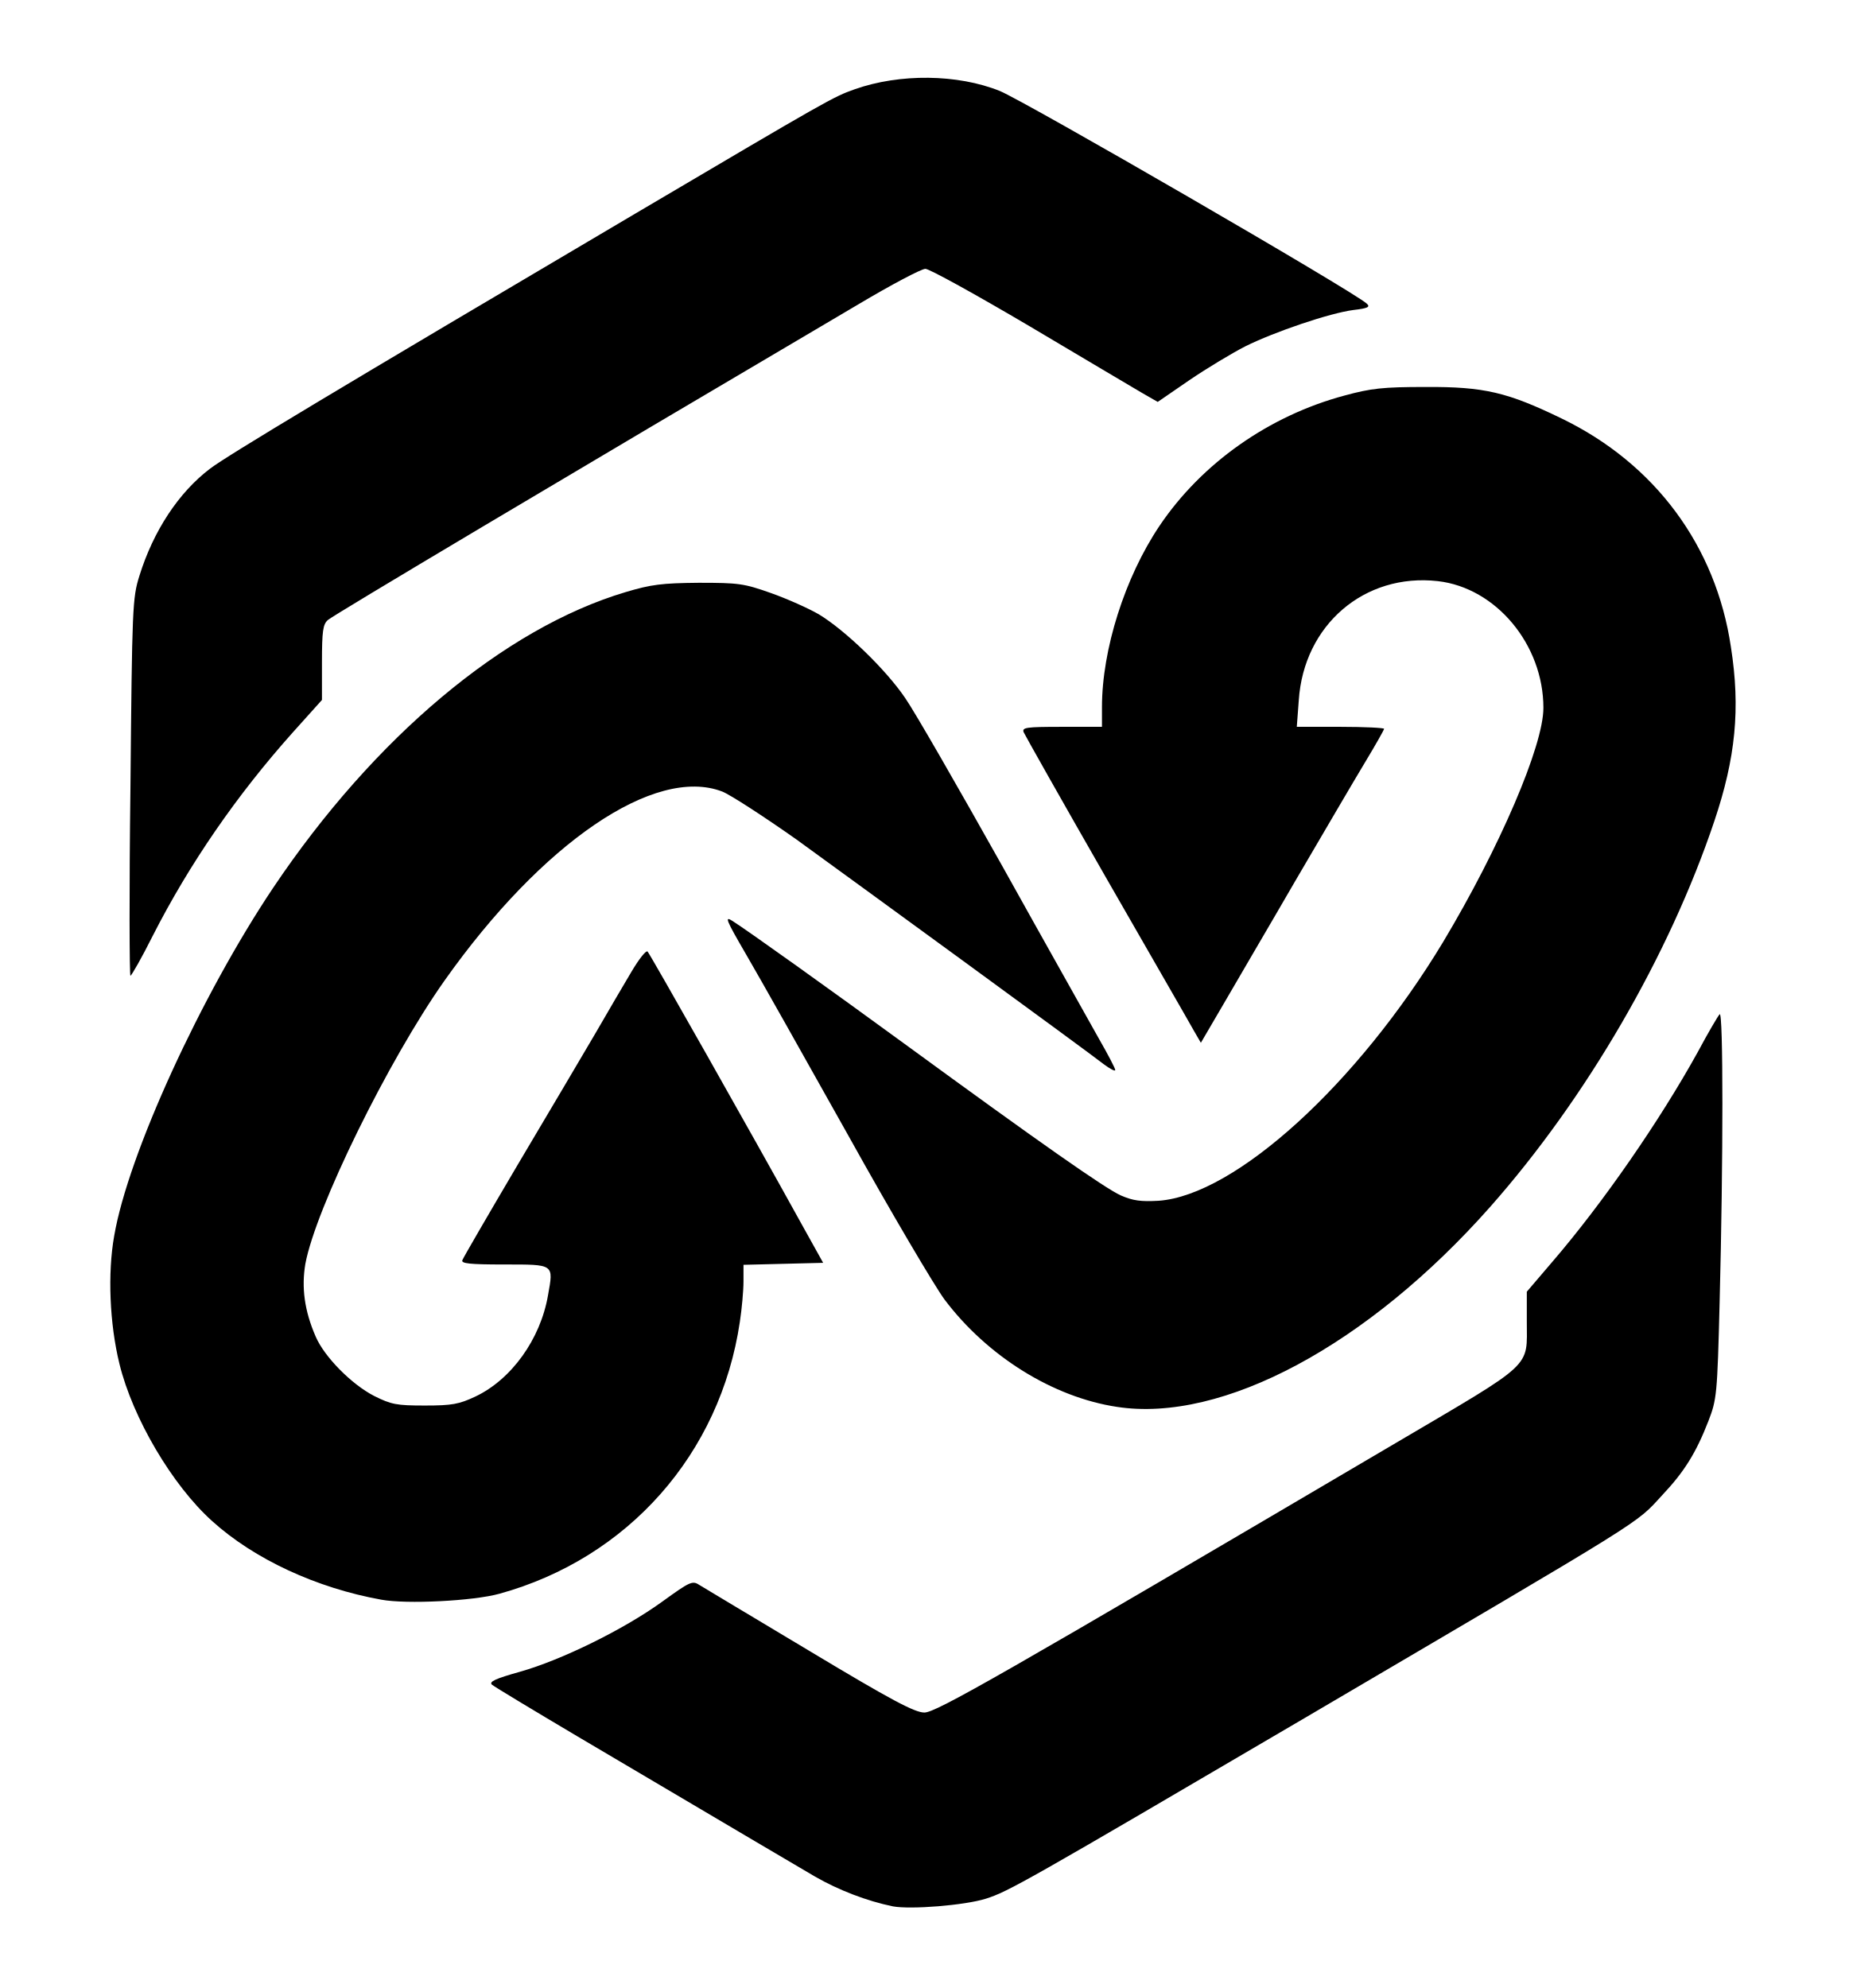
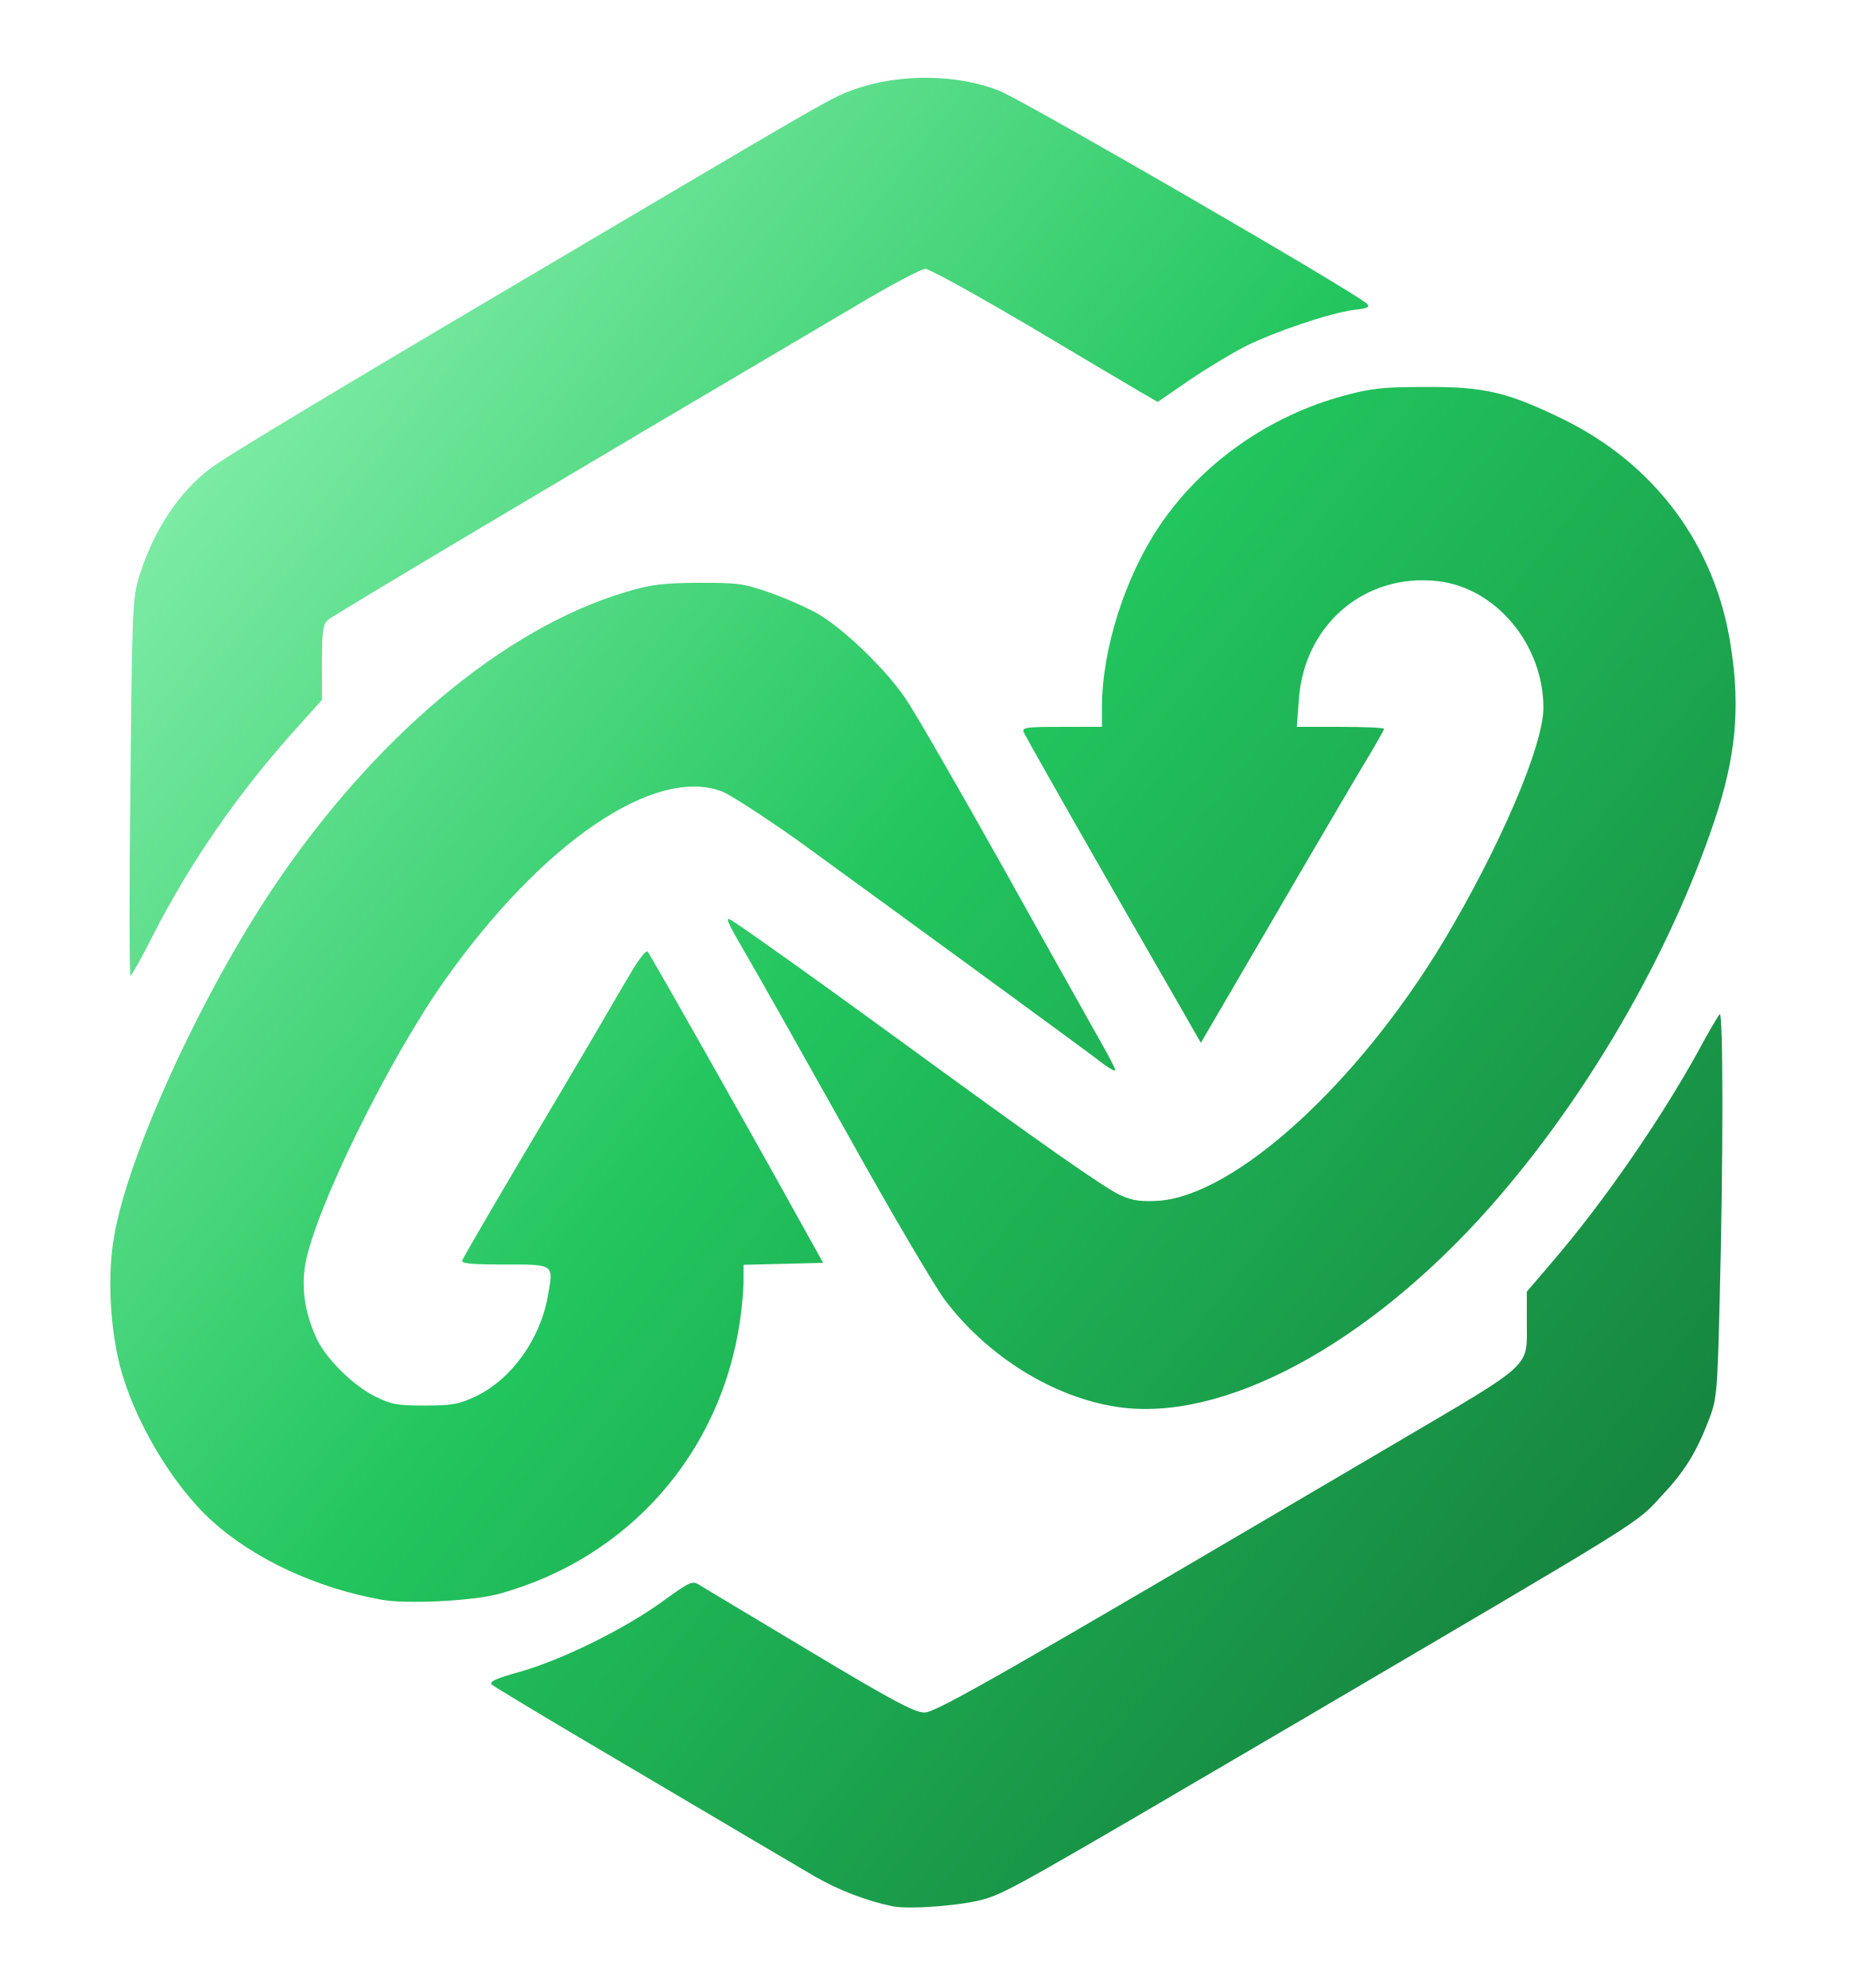
- <svg xmlns="http://www.w3.org/2000/svg" version="1.2" viewBox="0 0 557 599" width="557" height="599">
-   <path fill="currentColor" d="m269 574.4c-7.8-1.6-16.4-4.9-23.5-9-7.6-4.5-16.4-9.6-71.5-42.2-13.5-8-25.1-15-25.8-15.6-0.9-0.9 1-1.8 8.5-3.9 12.4-3.5 31.2-12.7 42.8-21.1 8.3-6 9.1-6.4 11.1-5.1 1.2 0.7 16.1 9.7 33.2 19.9 24.8 14.9 31.8 18.6 34.7 18.6 3.5 0 22.6-10.9 142-81.2 42.1-24.8 39.5-22.4 39.5-36.7v-8.9l7.6-8.9c15.4-17.9 32.5-42.7 43.9-63.3 3.1-5.8 6.1-10.9 6.6-11.4 1.1-1.2 1.1 44.1 0 86.4-0.7 28.5-0.9 29.7-3.4 36.2-3.7 9.5-7.2 15.2-13.9 22.3-8.3 9-3 5.6-107.8 67.2-84.2 49.4-89.1 52.2-96 54.4-6.4 2-22.6 3.3-28 2.3zm-154.1-92.4c-19.5-3.5-38.3-12.2-51-23.7-12-10.8-23.9-31-27.9-47.3-3-12.2-3.6-27.4-1.6-38.6 4.2-24.6 26.2-72.5 47.9-104.9 30.4-45.3 69.6-78.2 106.2-89.1 7.7-2.3 10.9-2.7 22-2.8 12.1 0 13.6 0.2 21.8 3.1 4.8 1.7 11.3 4.6 14.4 6.4 7.8 4.7 20.1 16.5 26 25.2 2.8 4 15.9 26.8 29.3 50.7 13.3 23.9 26.5 47.3 29.1 52 2.7 4.7 4.9 8.9 4.9 9.4 0 0.5-1.5-0.3-3.4-1.7-5.9-4.6-74.5-54.6-92.7-67.8-9.8-6.9-19.8-13.4-22.3-14.4-20.3-7.8-54.3 15.4-83.7 57-17 24.1-38.8 68.6-41.9 85.3-1.2 7.1-0.3 14.1 3.1 21.9 2.6 6.1 10.8 14.4 17.6 17.9 5.2 2.6 6.8 2.9 15.3 2.9 8.2 0 10.3-0.4 15.2-2.7 10.8-5.1 19.6-17.2 21.9-30.5 1.7-9.5 2-9.3-13.2-9.3-10.5 0-13-0.3-12.6-1.3 0.3-0.8 7.8-13.7 16.7-28.8 9-15.1 19.4-32.8 23.3-39.4 3.8-6.6 8.8-15.1 11-18.8 2.2-3.7 4.3-6.4 4.8-6 0.7 0.7 31.2 54.6 46.5 82.3l6.4 11.5-12 0.3-12 0.3v5c0 2.8-0.5 8.3-1.1 12.2-5.9 39.8-33.7 71.2-72.4 81.9-7.9 2.2-28.1 3.2-35.6 1.8zm221.6-58.1c-19.2-2.9-39-15.2-51.9-32.3-2.9-3.9-16.1-26.2-29.1-49.6-13.1-23.4-26.9-47.9-30.7-54.4-6.1-10.5-6.6-11.7-4.1-10.1 5 3.2 29.2 20.5 51.8 37 41.2 30.1 60.5 43.6 65.2 45.7 3.7 1.6 6 1.9 11.4 1.6 23.1-1.7 59.9-35.2 85.7-78 17-28.4 30.2-59.1 30.2-70.5 0-19.1-14.3-36.2-31.8-38.2-22.1-2.5-40.4 13.2-41.9 35.9l-0.6 8h13.2c7.2 0 13.1 0.3 13.1 0.6 0 0.3-2.6 4.9-5.8 10.2-3.2 5.3-12.5 21.2-20.7 35.2-8.1 14-18 30.8-21.8 37.4l-6.9 11.8-2.2-3.8c-1.2-2.2-13.1-22.8-26.4-46-13.3-23.2-24.4-42.9-24.8-43.8-0.5-1.4 0.7-1.6 11.5-1.6h12.1v-5.9c0-17.4 6.9-39.1 17.3-54.6 12.7-18.9 33-33.2 55.7-39.3 8.1-2.2 11.6-2.6 24.5-2.6 17.7-0.1 24.7 1.6 41 9.5 28.1 13.6 46.5 38.4 51 68.9 2.9 18.5 1.4 33.4-5 52.4-13.6 40.5-38.6 83.5-67.5 116.2-36.9 41.7-80.7 65.2-112.5 60.3zm-297.2-186.6c0.5-54.5 0.6-57.1 2.7-63.8 4.2-13.5 11.8-25.1 21.3-32.3 5.1-3.9 38.9-24.2 128.2-76.9 58.3-34.4 59.5-35.1 66-37.4 13.6-4.8 31-4.6 43.7 0.5 7.6 3.1 106.8 60.5 110.6 64.1 1.1 1 0.3 1.4-4 1.9-7.1 0.9-23.9 6.6-32.7 11-3.9 2-11.4 6.5-16.7 10.1l-9.6 6.6-4.7-2.7c-2.5-1.5-17.8-10.5-33.9-20.1-16.1-9.5-30.2-17.3-31.4-17.3-1.2 0-10.3 4.8-20.2 10.7-89.9 53-158.1 93.6-159.8 95.1-1.5 1.3-1.8 3.3-1.8 12.8v11.3l-8.8 9.8c-16.8 18.8-31.1 39.5-42.2 61.3-3.3 6.6-6.4 12-6.7 12-0.3 0-0.4-25.5 0-56.7z" />
+ <svg xmlns="http://www.w3.org/2000/svg" version="1.2" viewBox="0 0 557 599" width="557" height="599" role="img" aria-label="NodeSwitcher">
+   <defs>
+     <linearGradient id="nsLeaf" x1="8%" y1="12%" x2="92%" y2="88%">
+       <stop offset="0%" stop-color="#86efac" />
+       <stop offset="45%" stop-color="#22c55e" />
+       <stop offset="100%" stop-color="#15803d" />
+     </linearGradient>
+   </defs>
+   <path fill="url(#nsLeaf)" d="m269 574.4c-7.8-1.6-16.4-4.9-23.5-9-7.6-4.5-16.4-9.6-71.5-42.2-13.5-8-25.1-15-25.8-15.6-0.9-0.9 1-1.8 8.5-3.9 12.4-3.5 31.2-12.7 42.8-21.1 8.3-6 9.1-6.4 11.1-5.1 1.2 0.7 16.1 9.7 33.2 19.9 24.8 14.9 31.8 18.6 34.7 18.6 3.5 0 22.6-10.9 142-81.2 42.1-24.8 39.5-22.4 39.5-36.7v-8.9l7.6-8.9c15.4-17.9 32.5-42.7 43.9-63.3 3.1-5.8 6.1-10.9 6.6-11.4 1.1-1.2 1.1 44.1 0 86.4-0.7 28.5-0.9 29.7-3.4 36.2-3.7 9.5-7.2 15.2-13.9 22.3-8.3 9-3 5.6-107.8 67.2-84.2 49.4-89.1 52.2-96 54.4-6.4 2-22.6 3.3-28 2.3zm-154.1-92.4c-19.5-3.5-38.3-12.2-51-23.7-12-10.8-23.9-31-27.9-47.3-3-12.2-3.6-27.4-1.6-38.6 4.2-24.6 26.2-72.5 47.9-104.9 30.4-45.3 69.6-78.2 106.2-89.1 7.7-2.3 10.9-2.7 22-2.8 12.1 0 13.6 0.2 21.8 3.1 4.8 1.7 11.3 4.6 14.4 6.4 7.8 4.7 20.1 16.5 26 25.2 2.8 4 15.9 26.8 29.3 50.7 13.3 23.9 26.5 47.3 29.1 52 2.7 4.7 4.9 8.9 4.9 9.4 0 0.5-1.5-0.3-3.4-1.7-5.9-4.6-74.5-54.6-92.7-67.8-9.8-6.9-19.8-13.4-22.3-14.4-20.3-7.8-54.3 15.4-83.7 57-17 24.1-38.8 68.6-41.9 85.3-1.2 7.1-0.3 14.1 3.1 21.9 2.6 6.1 10.8 14.4 17.6 17.9 5.2 2.6 6.8 2.9 15.3 2.9 8.2 0 10.3-0.4 15.2-2.7 10.8-5.1 19.6-17.2 21.9-30.5 1.7-9.5 2-9.3-13.2-9.3-10.5 0-13-0.3-12.6-1.3 0.3-0.8 7.8-13.7 16.7-28.8 9-15.1 19.4-32.8 23.3-39.4 3.8-6.6 8.8-15.1 11-18.8 2.2-3.7 4.3-6.4 4.8-6 0.7 0.7 31.2 54.6 46.5 82.3l6.4 11.5-12 0.3-12 0.3v5c0 2.8-0.5 8.3-1.1 12.2-5.9 39.8-33.7 71.2-72.4 81.9-7.9 2.2-28.1 3.2-35.6 1.8zm221.6-58.1c-19.2-2.9-39-15.2-51.9-32.3-2.9-3.9-16.1-26.2-29.1-49.6-13.1-23.4-26.9-47.9-30.7-54.4-6.1-10.5-6.6-11.7-4.1-10.1 5 3.2 29.2 20.5 51.8 37 41.2 30.1 60.5 43.6 65.2 45.7 3.7 1.6 6 1.9 11.4 1.6 23.1-1.7 59.9-35.2 85.7-78 17-28.4 30.2-59.1 30.2-70.5 0-19.1-14.3-36.2-31.8-38.2-22.1-2.5-40.4 13.2-41.9 35.9l-0.6 8h13.2c7.2 0 13.1 0.3 13.1 0.6 0 0.3-2.6 4.9-5.8 10.2-3.2 5.3-12.5 21.2-20.7 35.2-8.1 14-18 30.8-21.8 37.4l-6.9 11.8-2.2-3.8c-1.2-2.2-13.1-22.8-26.4-46-13.3-23.2-24.4-42.9-24.8-43.8-0.5-1.4 0.7-1.6 11.5-1.6h12.1v-5.9c0-17.4 6.9-39.1 17.3-54.6 12.7-18.9 33-33.2 55.7-39.3 8.1-2.2 11.6-2.6 24.5-2.6 17.7-0.1 24.7 1.6 41 9.5 28.1 13.6 46.5 38.4 51 68.9 2.9 18.5 1.4 33.4-5 52.4-13.6 40.5-38.6 83.5-67.5 116.2-36.9 41.7-80.7 65.2-112.5 60.3zm-297.2-186.6c0.5-54.5 0.6-57.1 2.7-63.8 4.2-13.5 11.8-25.1 21.3-32.3 5.1-3.9 38.9-24.2 128.2-76.9 58.3-34.4 59.5-35.1 66-37.4 13.6-4.8 31-4.6 43.7 0.5 7.6 3.1 106.8 60.5 110.6 64.1 1.1 1 0.3 1.4-4 1.9-7.1 0.9-23.9 6.6-32.7 11-3.9 2-11.4 6.5-16.7 10.1l-9.6 6.6-4.7-2.7c-2.5-1.5-17.8-10.5-33.9-20.1-16.1-9.5-30.2-17.3-31.4-17.3-1.2 0-10.3 4.8-20.2 10.7-89.9 53-158.1 93.6-159.8 95.1-1.5 1.3-1.8 3.3-1.8 12.8v11.3l-8.8 9.8c-16.8 18.8-31.1 39.5-42.2 61.3-3.3 6.6-6.4 12-6.7 12-0.3 0-0.4-25.5 0-56.7z" />
</svg>
